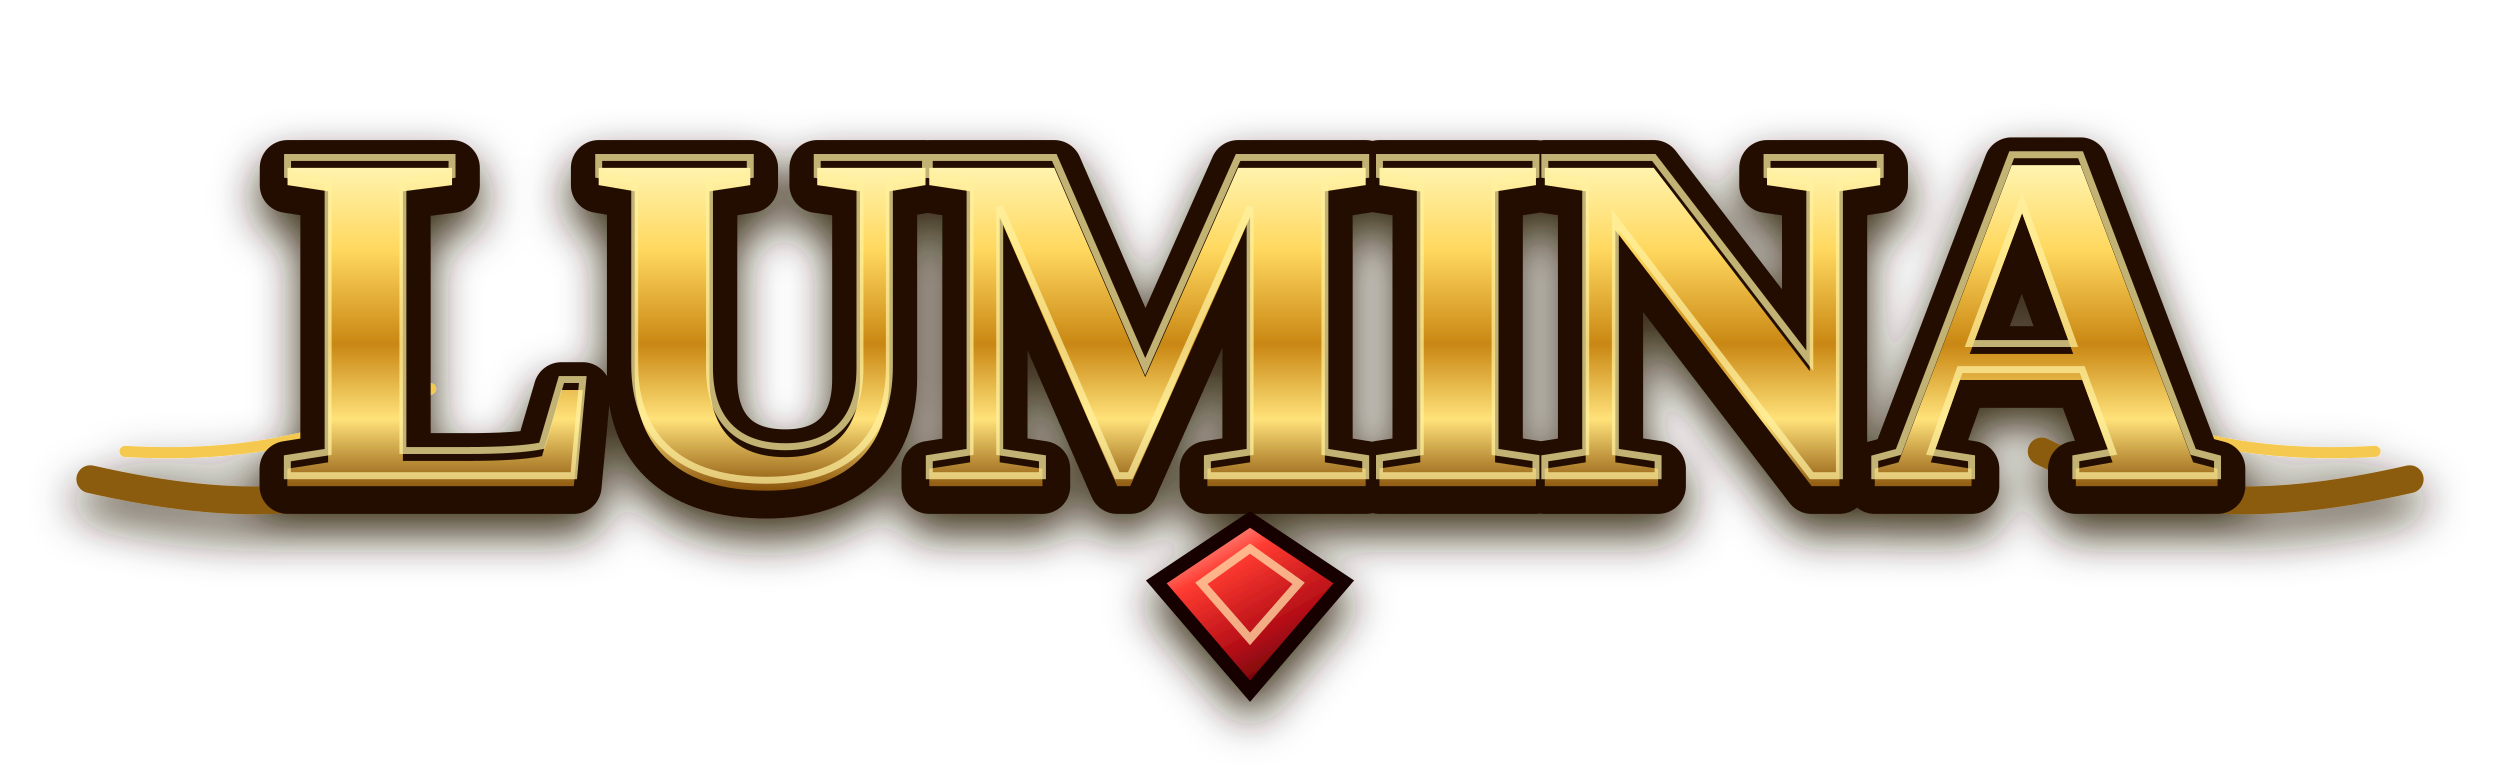
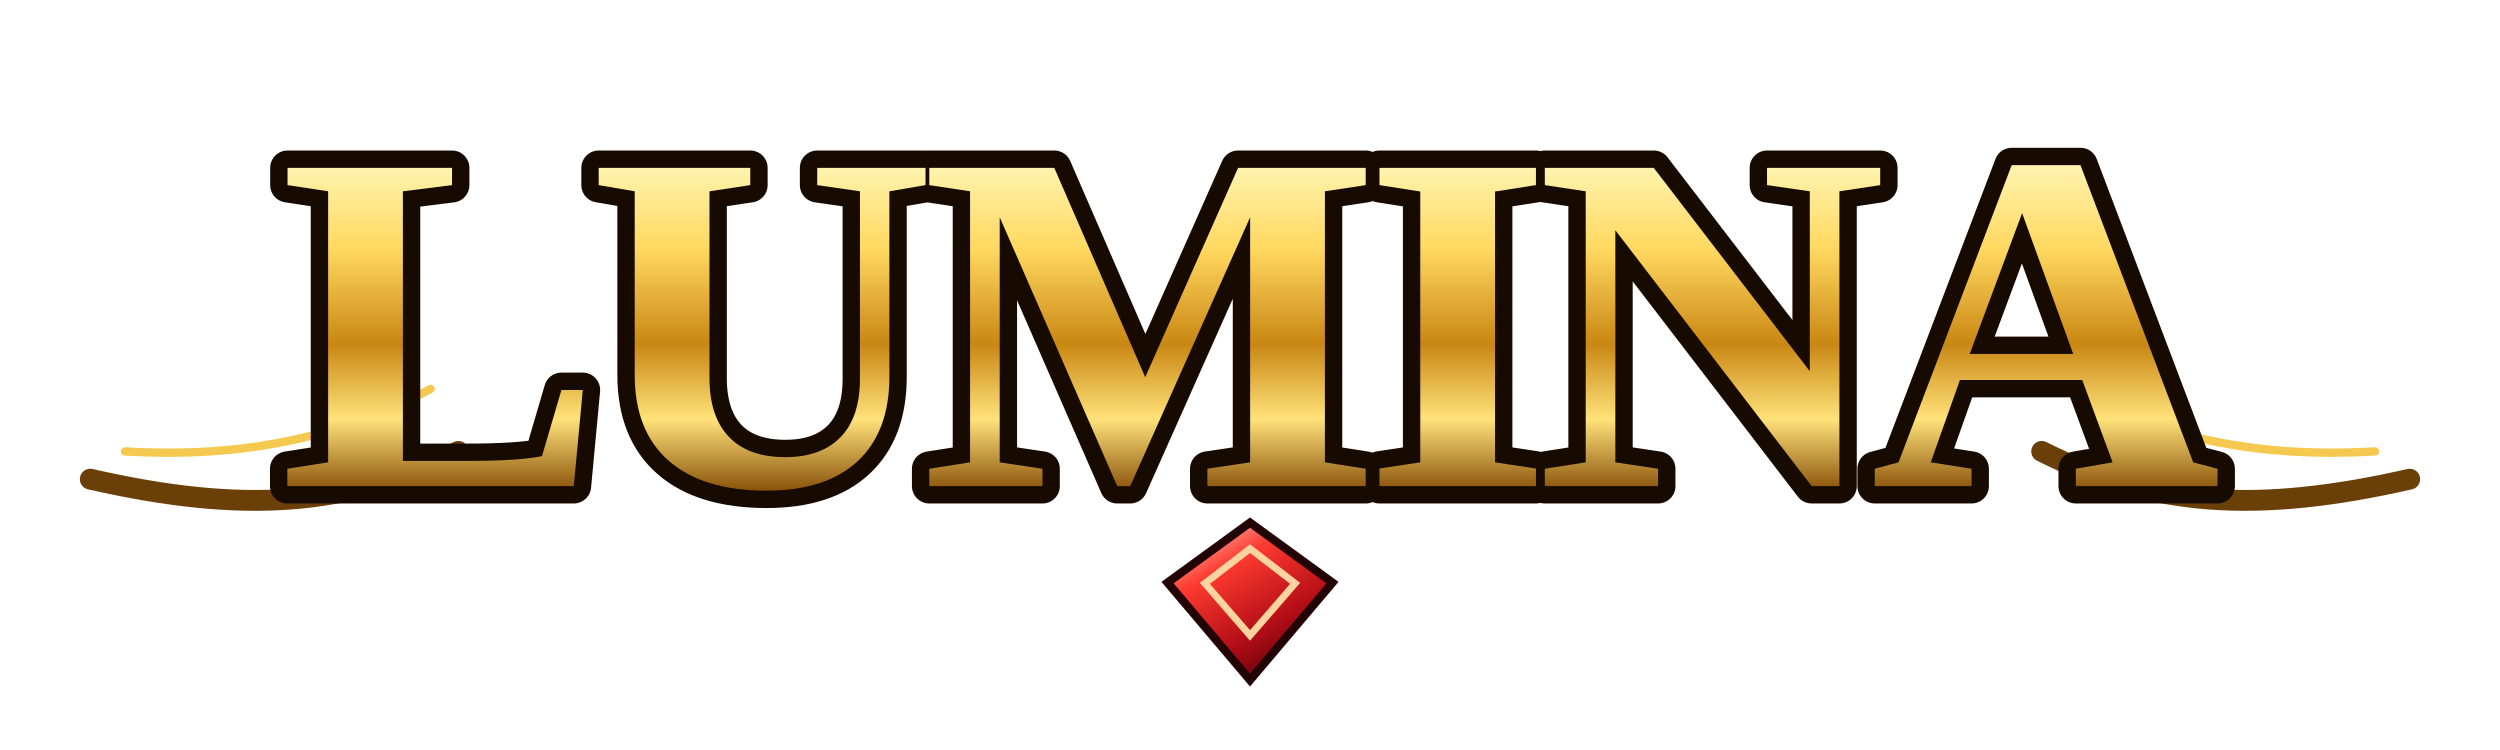
- <svg xmlns="http://www.w3.org/2000/svg" viewBox="0 0 360 112" role="img" aria-labelledby="title desc">
+ <svg xmlns="http://www.w3.org/2000/svg" viewBox="0 0 360 108" role="img" aria-labelledby="title desc" shape-rendering="geometricPrecision" text-rendering="geometricPrecision">
  <defs>
    <linearGradient id="gold" x1="0" y1="0" x2="0" y2="1">
      <stop offset="0" stop-color="#fff4b0" />
      <stop offset="0.26" stop-color="#ffd85f" />
      <stop offset="0.55" stop-color="#c98713" />
      <stop offset="0.78" stop-color="#ffe27a" />
      <stop offset="1" stop-color="#89520a" />
    </linearGradient>
    <linearGradient id="ruby" x1="0.2" y1="0" x2="0.8" y2="1">
      <stop offset="0" stop-color="#ffb0a4" />
      <stop offset="0.25" stop-color="#ff3b31" />
      <stop offset="0.68" stop-color="#b30d16" />
      <stop offset="1" stop-color="#570008" />
    </linearGradient>
-     <filter id="shadow" x="-20%" y="-35%" width="140%" height="180%">
-       <feGaussianBlur in="SourceAlpha" stdDeviation="3.2" result="blur" />
-       <feOffset dy="3" result="offset" />
-       <feColorMatrix in="offset" values="0 0 0 0 0.02 0 0 0 0 0.01 0 0 0 0 0 0 0 0 .9 0" />
-       <feMerge>
-         <feMergeNode />
-         <feMergeNode in="SourceGraphic" />
-       </feMerge>
-     </filter>
  </defs>
-   <g filter="url(#shadow)">
-     <path d="M13 69c22 5 37 4 53-4m228 0c16 8 31 9 53 4" fill="none" stroke="#8b5b10" stroke-linecap="round" stroke-width="4" />
-     <path d="M18 65c17 1 31-2 44-9m236 0c13 7 27 10 44 9" fill="none" stroke="#f5c94f" stroke-linecap="round" stroke-width="1.6" />
-     <text x="180" y="70" fill="url(#gold)" font-family="Georgia, 'Times New Roman', serif" font-size="70" font-weight="700" letter-spacing="-2.4" paint-order="stroke fill" stroke="#241000" stroke-linejoin="round" stroke-width="8" text-anchor="middle">LUMINA</text>
-     <text x="180" y="68.5" fill="none" font-family="Georgia, 'Times New Roman', serif" font-size="70" font-weight="700" letter-spacing="-2.4" opacity=".72" stroke="#fff1a0" stroke-width="1" text-anchor="middle">LUMINA</text>
-     <path d="m180 76 12 8-12 14-12-14Z" fill="url(#ruby)" paint-order="stroke fill" stroke="#160301" stroke-width="4" />
-     <path d="m180 79 7 5-7 8-7-8Z" fill="none" opacity=".8" stroke="#ffd3a0" stroke-width="1.2" />
+   <g>
+     <path d="M13 69c22 5 37 4 53-4m228 0c16 8 31 9 53 4" fill="none" stroke="#6b4008" stroke-linecap="round" stroke-width="3" />
+     <path d="M18 65c17 1 31-2 44-9m236 0c13 7 27 10 44 9" fill="none" stroke="#f5c94f" stroke-linecap="round" stroke-width="1.2" />
+     <text x="180" y="70" fill="url(#gold)" font-family="Georgia, 'Times New Roman', serif" font-size="70" font-weight="700" letter-spacing="-2.4" paint-order="stroke fill" stroke="#170a00" stroke-linejoin="round" stroke-width="5" text-anchor="middle">LUMINA</text>
+     <path d="m180 76 11 8-11 13-11-13Z" fill="url(#ruby)" paint-order="stroke fill" stroke="#220204" stroke-width="2.4" />
+     <path d="m180 79 6.5 5-6.5 7.5-6.5-7.5Z" fill="none" stroke="#ffd3a0" stroke-width="1" />
  </g>
</svg>
